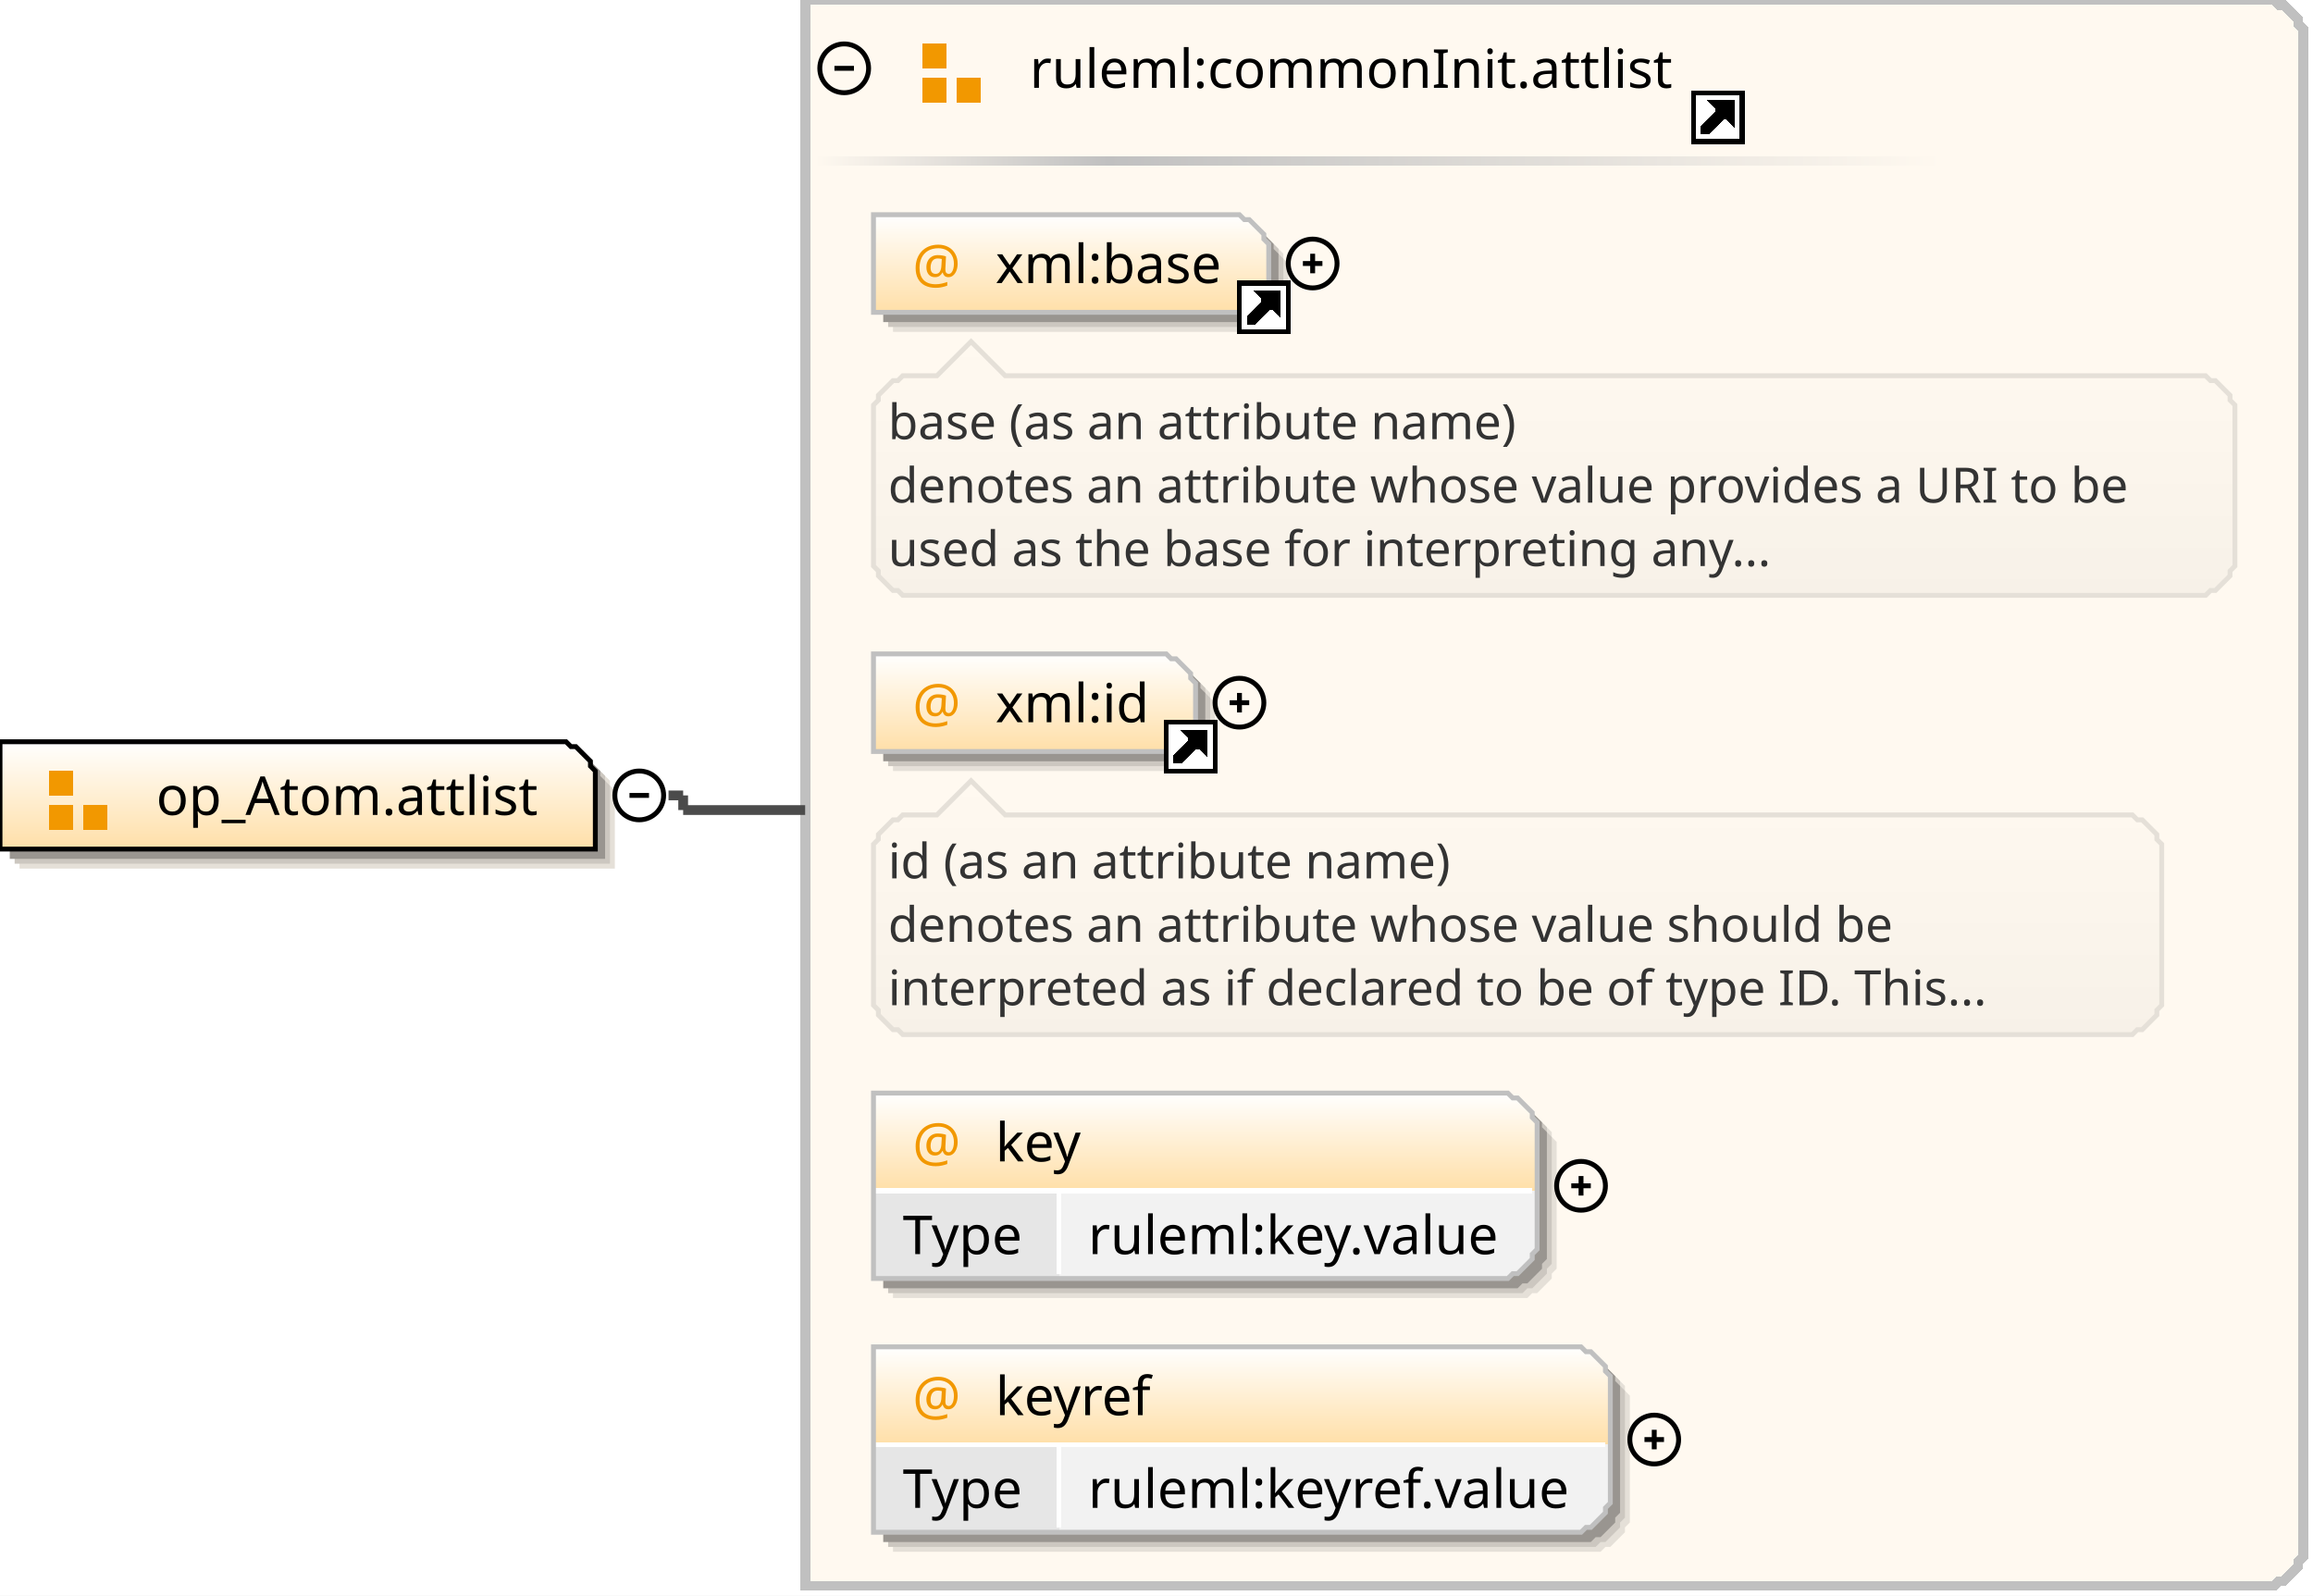
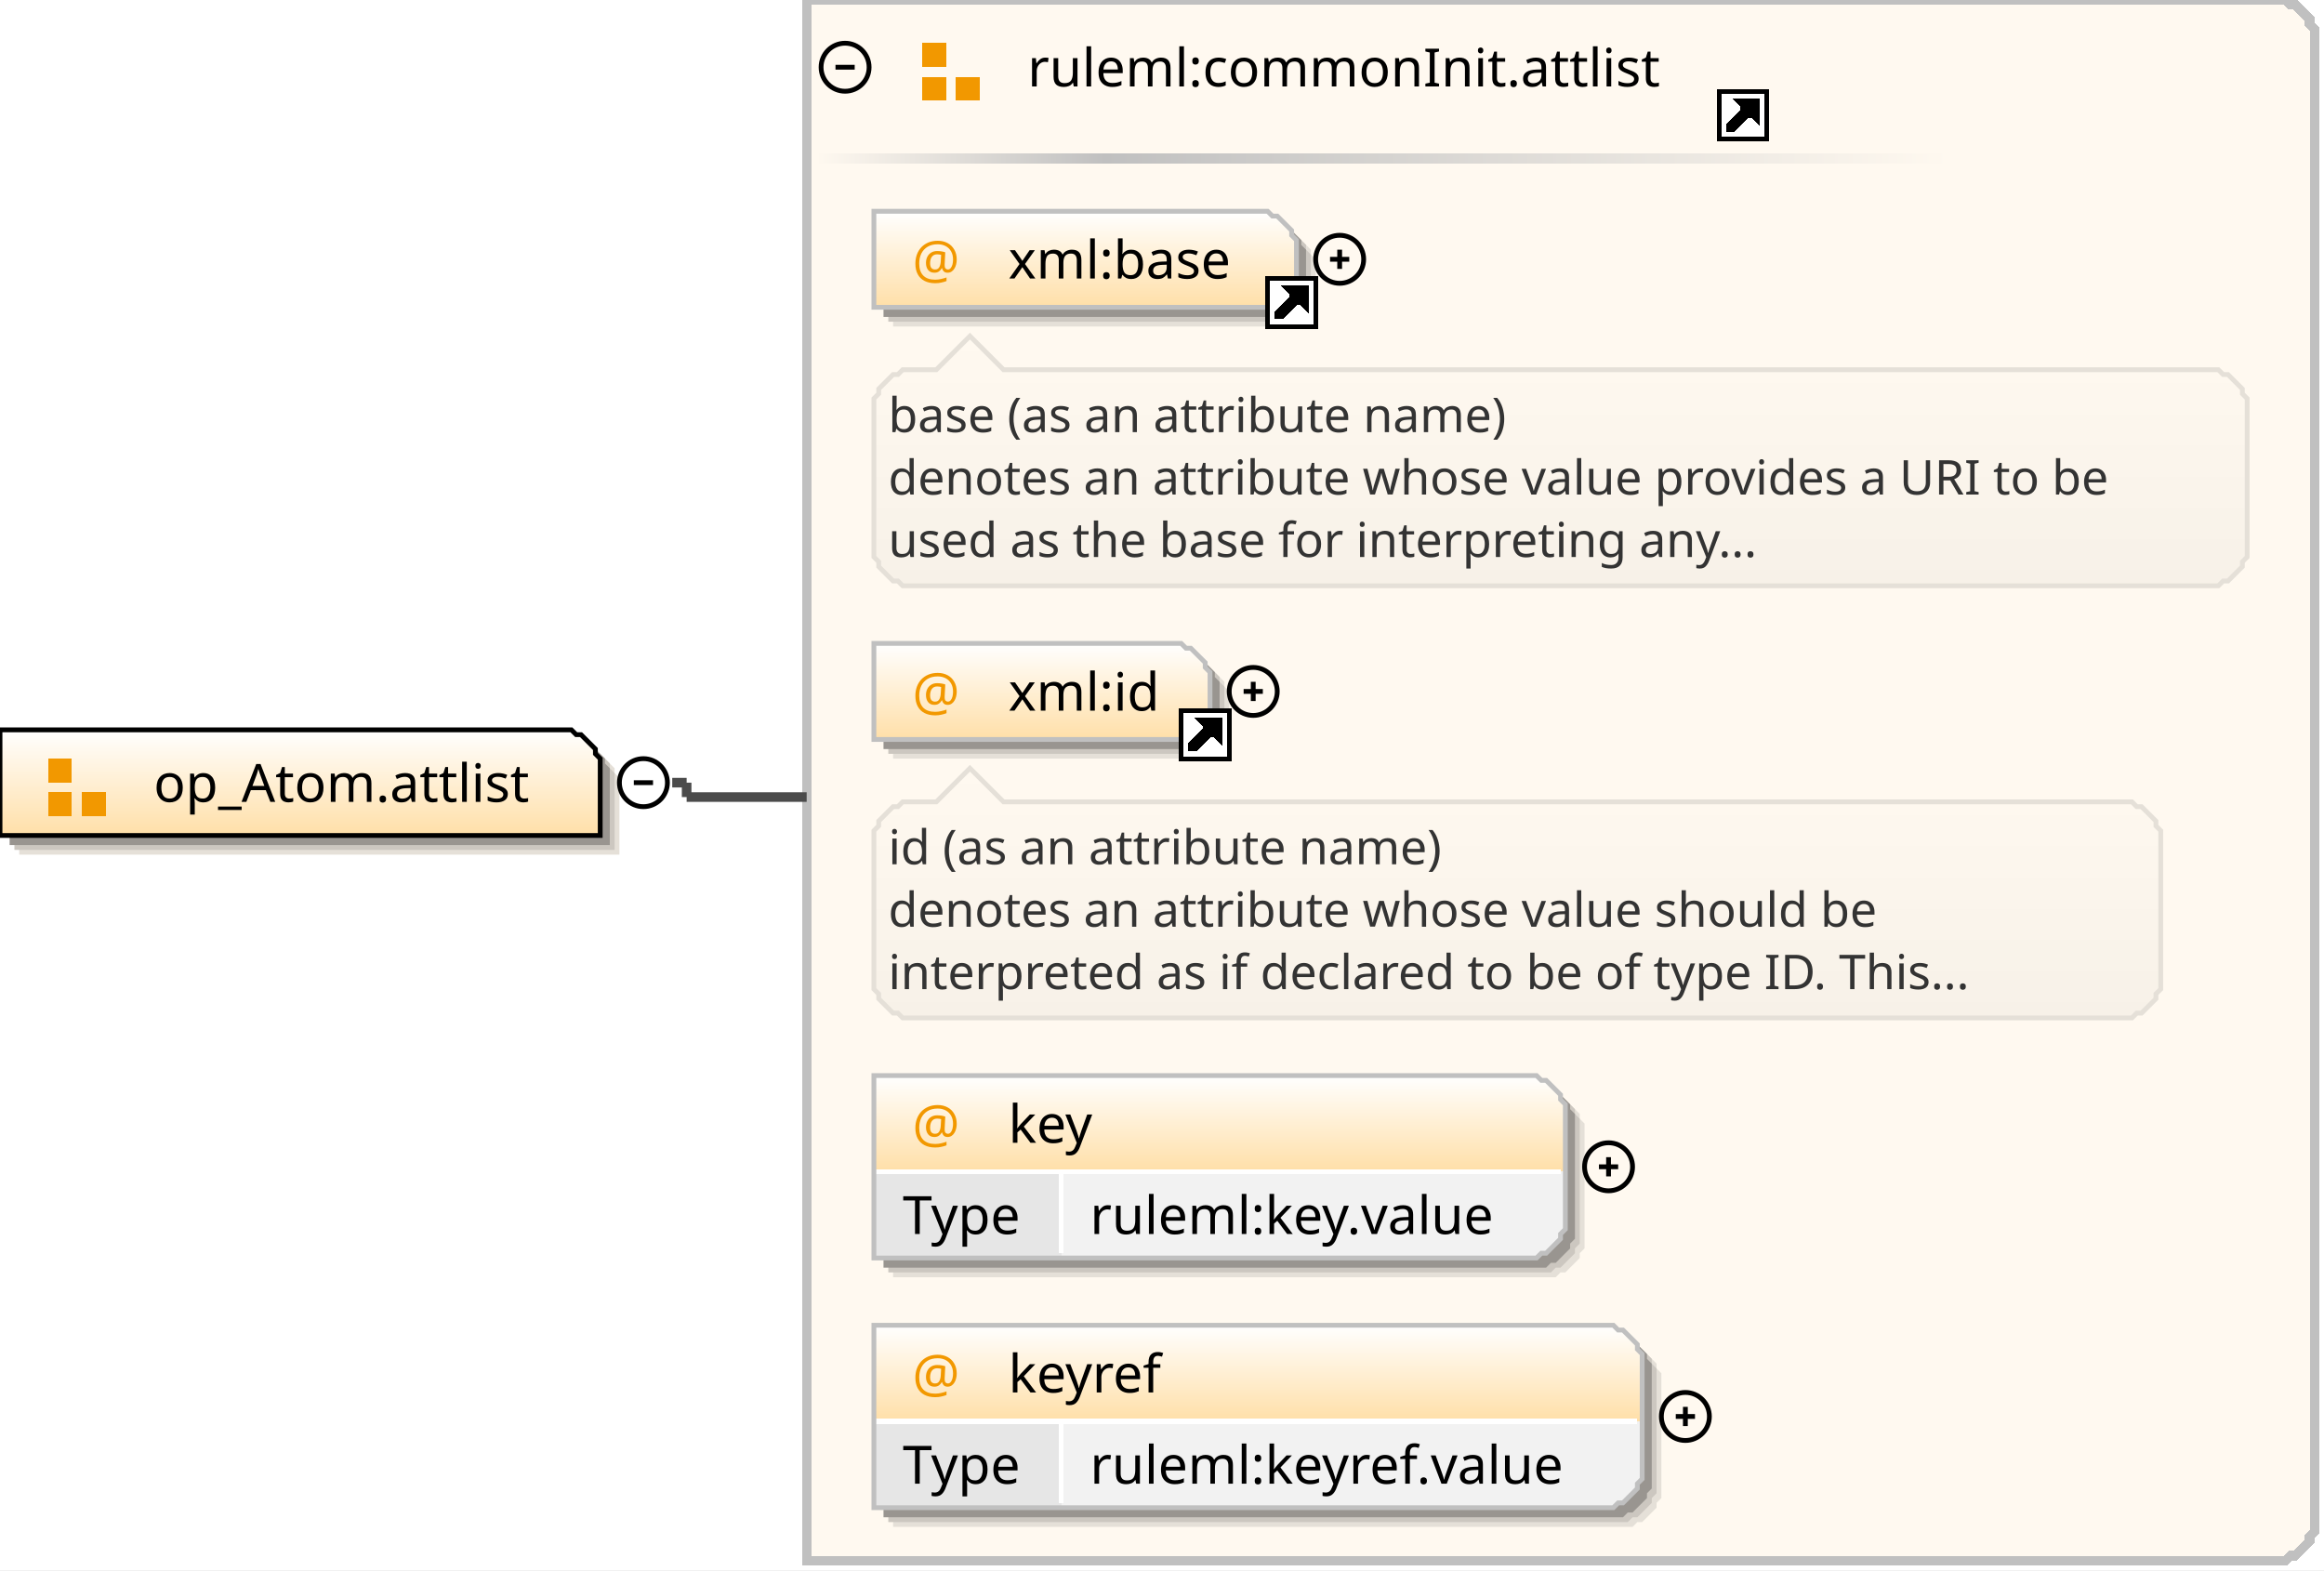
- <svg xmlns="http://www.w3.org/2000/svg" color-interpolation="auto" color-rendering="auto" fill="black" fill-opacity="1" font-family="'Dialog'" font-size="12" font-style="normal" font-weight="normal" height="327" image-rendering="auto" shape-rendering="auto" stroke="black" stroke-dasharray="none" stroke-dashoffset="0" stroke-linecap="square" stroke-linejoin="miter" stroke-miterlimit="10" stroke-opacity="1" stroke-width="1" text-rendering="auto" width="474">
+ <svg xmlns="http://www.w3.org/2000/svg" color-interpolation="auto" color-rendering="auto" fill="black" fill-opacity="1" font-family="'Dialog'" font-size="12" font-style="normal" font-weight="normal" height="327" image-rendering="auto" shape-rendering="auto" stroke="black" stroke-dasharray="none" stroke-dashoffset="0" stroke-linecap="square" stroke-linejoin="miter" stroke-miterlimit="10" stroke-opacity="1" stroke-width="1" text-rendering="auto" width="484">
  <defs id="genericDefs" />
  <g>
    <defs id="defs1">
      <linearGradient gradientUnits="userSpaceOnUse" id="linearGradient1" spreadMethod="pad" x1="0" x2="0" y1="152" y2="174">
        <stop offset="0%" stop-color="white" stop-opacity="1" />
        <stop offset="100%" stop-color="rgb(255,223,168)" stop-opacity="1" />
      </linearGradient>
-       <linearGradient gradientUnits="userSpaceOnUse" id="linearGradient2" spreadMethod="pad" x1="227" x2="398" y1="32" y2="32">
+       <linearGradient gradientUnits="userSpaceOnUse" id="linearGradient2" spreadMethod="pad" x1="230" x2="406" y1="32" y2="32">
        <stop offset="0%" stop-color="silver" stop-opacity="1" />
        <stop offset="100%" stop-color="rgb(255,249,240)" stop-opacity="1" />
      </linearGradient>
-       <linearGradient gradientUnits="userSpaceOnUse" id="linearGradient3" spreadMethod="pad" x1="167" x2="227" y1="32" y2="32">
+       <linearGradient gradientUnits="userSpaceOnUse" id="linearGradient3" spreadMethod="pad" x1="170" x2="230" y1="32" y2="32">
        <stop offset="0%" stop-color="rgb(255,249,240)" stop-opacity="1" />
        <stop offset="100%" stop-color="silver" stop-opacity="1" />
      </linearGradient>
-       <linearGradient gradientUnits="userSpaceOnUse" id="linearGradient4" spreadMethod="pad" x1="179" x2="179" y1="44" y2="64">
-         <stop offset="0%" stop-color="white" stop-opacity="1" />
-         <stop offset="100%" stop-color="rgb(255,223,168)" stop-opacity="1" />
-       </linearGradient>
-       <linearGradient gradientUnits="userSpaceOnUse" id="linearGradient5" spreadMethod="pad" x1="179" x2="179" y1="70" y2="122">
+       <linearGradient gradientUnits="userSpaceOnUse" id="linearGradient4" spreadMethod="pad" x1="182" x2="182" y1="44" y2="64">
+         <stop offset="0%" stop-color="white" stop-opacity="1" />
+         <stop offset="100%" stop-color="rgb(255,223,168)" stop-opacity="1" />
+       </linearGradient>
+       <linearGradient gradientUnits="userSpaceOnUse" id="linearGradient5" spreadMethod="pad" x1="182" x2="182" y1="70" y2="122">
        <stop offset="0%" stop-color="rgb(255,249,240)" stop-opacity="1" />
        <stop offset="100%" stop-color="rgb(247,241,232)" stop-opacity="1" />
      </linearGradient>
-       <linearGradient gradientUnits="userSpaceOnUse" id="linearGradient6" spreadMethod="pad" x1="179" x2="179" y1="134" y2="154">
-         <stop offset="0%" stop-color="white" stop-opacity="1" />
-         <stop offset="100%" stop-color="rgb(255,223,168)" stop-opacity="1" />
-       </linearGradient>
-       <linearGradient gradientUnits="userSpaceOnUse" id="linearGradient7" spreadMethod="pad" x1="179" x2="179" y1="160" y2="212">
+       <linearGradient gradientUnits="userSpaceOnUse" id="linearGradient6" spreadMethod="pad" x1="182" x2="182" y1="134" y2="154">
+         <stop offset="0%" stop-color="white" stop-opacity="1" />
+         <stop offset="100%" stop-color="rgb(255,223,168)" stop-opacity="1" />
+       </linearGradient>
+       <linearGradient gradientUnits="userSpaceOnUse" id="linearGradient7" spreadMethod="pad" x1="182" x2="182" y1="160" y2="212">
        <stop offset="0%" stop-color="rgb(255,249,240)" stop-opacity="1" />
        <stop offset="100%" stop-color="rgb(247,241,232)" stop-opacity="1" />
      </linearGradient>
-       <linearGradient gradientUnits="userSpaceOnUse" id="linearGradient8" spreadMethod="pad" x1="179" x2="179" y1="224" y2="244">
-         <stop offset="0%" stop-color="white" stop-opacity="1" />
-         <stop offset="100%" stop-color="rgb(255,223,168)" stop-opacity="1" />
-       </linearGradient>
-       <linearGradient gradientUnits="userSpaceOnUse" id="linearGradient9" spreadMethod="pad" x1="179" x2="179" y1="276" y2="296">
+       <linearGradient gradientUnits="userSpaceOnUse" id="linearGradient8" spreadMethod="pad" x1="182" x2="182" y1="224" y2="244">
+         <stop offset="0%" stop-color="white" stop-opacity="1" />
+         <stop offset="100%" stop-color="rgb(255,223,168)" stop-opacity="1" />
+       </linearGradient>
+       <linearGradient gradientUnits="userSpaceOnUse" id="linearGradient9" spreadMethod="pad" x1="182" x2="182" y1="276" y2="296">
        <stop offset="0%" stop-color="white" stop-opacity="1" />
        <stop offset="100%" stop-color="rgb(255,223,168)" stop-opacity="1" />
      </linearGradient>
      <clipPath clipPathUnits="userSpaceOnUse" id="clipPath1">
-         <path d="M0 0 L474 0 L474 327 L0 327 L0 0 Z" />
+         <path d="M0 0 L484 0 L484 327 L0 327 L0 0 Z" />
      </clipPath>
    </defs>
-     <g fill="white" stroke="white" text-rendering="geometricPrecision">
-       <rect clip-path="url(#clipPath1)" height="327" stroke="none" width="474" x="0" y="0" />
-     </g>
-     <g fill="rgb(229,224,216)" font-family="sans-serif" font-size="11" stroke="rgb(229,224,216)" text-rendering="geometricPrecision">
-       <polygon clip-path="url(#clipPath1)" points=" 4 156 120 156 121 157 122 157 123 158 124 159 125 160 125 161 126 162 126 178 4 178" stroke="none" />
-       <polygon clip-path="url(#clipPath1)" fill="rgb(204,199,192)" points=" 3 155 119 155 120 156 121 156 122 157 123 158 124 159 124 160 125 161 125 177 3 177" stroke="none" />
-       <polygon clip-path="url(#clipPath1)" fill="rgb(153,149,144)" points=" 2 154 118 154 119 155 120 155 121 156 122 157 123 158 123 159 124 160 124 176 2 176" stroke="none" />
-       <polygon clip-path="url(#clipPath1)" fill="url(#linearGradient1)" points=" 0 152 116 152 117 153 118 153 119 154 120 155 121 156 121 157 122 158 122 174 0 174" shape-rendering="crispEdges" stroke="none" />
-       <polygon clip-path="url(#clipPath1)" fill="none" points=" 0 152 116 152 117 153 118 153 119 154 120 155 121 156 121 157 122 158 122 174 0 174" stroke="black" stroke-linecap="butt" />
+     <g fill="white" stroke="white">
+       <rect clip-path="url(#clipPath1)" height="327" stroke="none" width="484" x="0" y="0" />
+     </g>
+     <g fill="rgb(229,224,216)" font-family="sans-serif" font-size="11" stroke="rgb(229,224,216)" text-rendering="optimizeLegibility">
+       <polygon clip-path="url(#clipPath1)" points=" 4 156 123 156 124 157 125 157 126 158 127 159 128 160 128 161 129 162 129 178 4 178" stroke="none" />
+       <polygon clip-path="url(#clipPath1)" fill="rgb(204,199,192)" points=" 3 155 122 155 123 156 124 156 125 157 126 158 127 159 127 160 128 161 128 177 3 177" stroke="none" />
+       <polygon clip-path="url(#clipPath1)" fill="rgb(153,149,144)" points=" 2 154 121 154 122 155 123 155 124 156 125 157 126 158 126 159 127 160 127 176 2 176" stroke="none" />
+     </g>
+     <g fill="url(#linearGradient1)" font-family="sans-serif" font-size="11" shape-rendering="crispEdges" stroke="url(#linearGradient1)" text-rendering="geometricPrecision">
+       <polygon clip-path="url(#clipPath1)" points=" 0 152 119 152 120 153 121 153 122 154 123 155 124 156 124 157 125 158 125 174 0 174" stroke="none" />
+     </g>
+     <g font-family="sans-serif" font-size="11" stroke-linecap="butt" text-rendering="optimizeLegibility">
+       <polygon clip-path="url(#clipPath1)" fill="none" points=" 0 152 119 152 120 153 121 153 122 154 123 155 124 156 124 157 125 158 125 174 0 174" />
    </g>
    <g fill="rgb(242,152,0)" font-family="sans-serif" font-size="11" shape-rendering="crispEdges" stroke="rgb(242,152,0)" stroke-linecap="butt" text-rendering="geometricPrecision">
      <rect clip-path="url(#clipPath1)" height="5" stroke="none" width="5" x="10" y="158" />
      <rect clip-path="url(#clipPath1)" height="5" stroke="none" width="5" x="10" y="165" />
      <rect clip-path="url(#clipPath1)" height="5" stroke="none" width="5" x="17" y="165" />
      <text clip-path="url(#clipPath1)" fill="black" stroke="none" x="32" xml:space="preserve" y="167">op_Atom.attlist</text>
-       <circle clip-path="url(#clipPath1)" cx="131" cy="163" fill="none" r="5" shape-rendering="auto" stroke="black" />
-       <line clip-path="url(#clipPath1)" fill="none" shape-rendering="auto" stroke="black" x1="129" x2="133" y1="163" y2="163" />
-       <polygon clip-path="url(#clipPath1)" fill="rgb(255,249,240)" points=" 165 0 466 0 467 1 468 1 469 2 470 3 471 4 471 5 472 6 472 319 471 320 471 321 470 322 469 323 468 324 467 324 466 325 165 325" stroke="none" stroke-width="2" />
-       <polygon clip-path="url(#clipPath1)" fill="none" points=" 165 0 466 0 467 1 468 1 469 2 470 3 471 4 471 5 472 6 472 319 471 320 471 321 470 322 469 323 468 324 467 324 466 325 165 325" stroke="silver" stroke-width="2" />
-       <rect clip-path="url(#clipPath1)" fill="url(#linearGradient2)" height="2" stroke="none" stroke-width="2" width="171" x="227" y="32" />
-       <rect clip-path="url(#clipPath1)" fill="url(#linearGradient3)" height="2" stroke="none" stroke-width="2" width="60" x="167" y="32" />
-       <rect clip-path="url(#clipPath1)" height="5" stroke="none" width="5" x="189" y="9" />
-       <rect clip-path="url(#clipPath1)" height="5" stroke="none" width="5" x="189" y="16" />
-       <rect clip-path="url(#clipPath1)" height="5" stroke="none" width="5" x="196" y="16" />
-       <text clip-path="url(#clipPath1)" fill="black" stroke="none" x="211" xml:space="preserve" y="18">ruleml:commonInit.attlist</text>
-       <rect clip-path="url(#clipPath1)" fill="white" height="10" stroke="none" width="10" x="347" y="19" />
-       <polygon clip-path="url(#clipPath1)" fill="none" points=" 349 27 349 26 352 23 352 22 351 21 355 21 355 25 354 24 353 24 350 27" stroke="black" />
-       <polygon clip-path="url(#clipPath1)" fill="black" points=" 349 27 349 26 352 23 352 22 351 21 355 21 355 25 354 24 353 24 350 27" stroke="none" />
-       <rect clip-path="url(#clipPath1)" fill="none" height="10" stroke="black" width="10" x="347" y="19" />
-       <circle clip-path="url(#clipPath1)" cx="173" cy="14" fill="none" r="5" shape-rendering="auto" stroke="black" />
-       <line clip-path="url(#clipPath1)" fill="none" shape-rendering="auto" stroke="black" x1="171" x2="175" y1="14" y2="14" />
-       <polygon clip-path="url(#clipPath1)" fill="rgb(229,224,216)" points=" 183 48 258 48 259 49 260 49 261 50 262 51 263 52 263 53 264 54 264 62 263 63 263 64 262 65 261 66 260 67 259 67 258 68 183 68" shape-rendering="auto" stroke="none" />
-       <polygon clip-path="url(#clipPath1)" fill="rgb(204,199,192)" points=" 182 47 257 47 258 48 259 48 260 49 261 50 262 51 262 52 263 53 263 61 262 62 262 63 261 64 260 65 259 66 258 66 257 67 182 67" shape-rendering="auto" stroke="none" />
-       <polygon clip-path="url(#clipPath1)" fill="rgb(153,149,144)" points=" 181 46 256 46 257 47 258 47 259 48 260 49 261 50 261 51 262 52 262 60 261 61 261 62 260 63 259 64 258 65 257 65 256 66 181 66" shape-rendering="auto" stroke="none" />
-       <polygon clip-path="url(#clipPath1)" fill="url(#linearGradient4)" points=" 179 44 254 44 255 45 256 45 257 46 258 47 259 48 259 49 260 50 260 58 259 59 259 60 258 61 257 62 256 63 255 63 254 64 179 64" stroke="none" />
-       <polygon clip-path="url(#clipPath1)" fill="none" points=" 179 44 254 44 255 45 256 45 257 46 258 47 259 48 259 49 260 50 260 58 259 59 259 60 258 61 257 62 256 63 255 63 254 64 179 64" shape-rendering="auto" stroke="silver" />
-       <text clip-path="url(#clipPath1)" stroke="none" x="187" xml:space="preserve" y="58">@</text>
-       <text clip-path="url(#clipPath1)" fill="black" stroke="none" x="204" xml:space="preserve" y="58">xml:base</text>
-       <rect clip-path="url(#clipPath1)" fill="white" height="10" stroke="none" width="10" x="254" y="58" />
-       <polygon clip-path="url(#clipPath1)" fill="none" points=" 256 66 256 65 259 62 259 61 258 60 262 60 262 64 261 63 260 63 257 66" stroke="black" />
-       <polygon clip-path="url(#clipPath1)" fill="black" points=" 256 66 256 65 259 62 259 61 258 60 262 60 262 64 261 63 260 63 257 66" stroke="none" />
-       <rect clip-path="url(#clipPath1)" fill="none" height="10" stroke="black" width="10" x="254" y="58" />
-       <circle clip-path="url(#clipPath1)" cx="269" cy="54" fill="none" r="5" shape-rendering="auto" stroke="black" />
-       <line clip-path="url(#clipPath1)" fill="none" shape-rendering="auto" stroke="black" x1="267" x2="271" y1="54" y2="54" />
-       <line clip-path="url(#clipPath1)" fill="none" shape-rendering="auto" stroke="black" x1="269" x2="269" y1="52" y2="56" />
-       <polygon clip-path="url(#clipPath1)" fill="url(#linearGradient5)" points=" 179 83 180 82 180 81 181 80 182 79 183 78 184 78 185 77 192 77 199 70 206 77 452 77 453 78 454 78 455 79 456 80 457 81 457 82 458 83 458 116 457 117 457 118 456 119 455 120 454 121 453 121 452 122 185 122 184 121 183 121 182 120 181 119 180 118 180 117 179 116" stroke="none" />
-       <polygon clip-path="url(#clipPath1)" fill="none" points=" 179 83 180 82 180 81 181 80 182 79 183 78 184 78 185 77 192 77 199 70 206 77 452 77 453 78 454 78 455 79 456 80 457 81 457 82 458 83 458 116 457 117 457 118 456 119 455 120 454 121 453 121 452 122 185 122 184 121 183 121 182 120 181 119 180 118 180 117 179 116" shape-rendering="auto" stroke="rgb(229,224,216)" />
-       <text clip-path="url(#clipPath1)" fill="rgb(51,51,51)" font-size="10" stroke="none" x="182" xml:space="preserve" y="90">base (as an attribute name)</text>
-       <text clip-path="url(#clipPath1)" fill="rgb(51,51,51)" font-size="10" stroke="none" x="182" xml:space="preserve" y="103">denotes an attribute whose value provides a URI to be </text>
-       <text clip-path="url(#clipPath1)" fill="rgb(51,51,51)" font-size="10" stroke="none" x="182" xml:space="preserve" y="116">used as the base for interpreting any...</text>
-       <polygon clip-path="url(#clipPath1)" fill="rgb(229,224,216)" points=" 183 138 243 138 244 139 245 139 246 140 247 141 248 142 248 143 249 144 249 152 248 153 248 154 247 155 246 156 245 157 244 157 243 158 183 158" shape-rendering="auto" stroke="none" />
-       <polygon clip-path="url(#clipPath1)" fill="rgb(204,199,192)" points=" 182 137 242 137 243 138 244 138 245 139 246 140 247 141 247 142 248 143 248 151 247 152 247 153 246 154 245 155 244 156 243 156 242 157 182 157" shape-rendering="auto" stroke="none" />
-       <polygon clip-path="url(#clipPath1)" fill="rgb(153,149,144)" points=" 181 136 241 136 242 137 243 137 244 138 245 139 246 140 246 141 247 142 247 150 246 151 246 152 245 153 244 154 243 155 242 155 241 156 181 156" shape-rendering="auto" stroke="none" />
-       <polygon clip-path="url(#clipPath1)" fill="url(#linearGradient6)" points=" 179 134 239 134 240 135 241 135 242 136 243 137 244 138 244 139 245 140 245 148 244 149 244 150 243 151 242 152 241 153 240 153 239 154 179 154" stroke="none" />
-       <polygon clip-path="url(#clipPath1)" fill="none" points=" 179 134 239 134 240 135 241 135 242 136 243 137 244 138 244 139 245 140 245 148 244 149 244 150 243 151 242 152 241 153 240 153 239 154 179 154" shape-rendering="auto" stroke="silver" />
-       <text clip-path="url(#clipPath1)" stroke="none" x="187" xml:space="preserve" y="148">@</text>
-       <text clip-path="url(#clipPath1)" fill="black" stroke="none" x="204" xml:space="preserve" y="148">xml:id</text>
-       <rect clip-path="url(#clipPath1)" fill="white" height="10" stroke="none" width="10" x="239" y="148" />
-       <polygon clip-path="url(#clipPath1)" fill="none" points=" 241 156 241 155 244 152 244 151 243 150 247 150 247 154 246 153 245 153 242 156" stroke="black" />
-       <polygon clip-path="url(#clipPath1)" fill="black" points=" 241 156 241 155 244 152 244 151 243 150 247 150 247 154 246 153 245 153 242 156" stroke="none" />
-       <rect clip-path="url(#clipPath1)" fill="none" height="10" stroke="black" width="10" x="239" y="148" />
-       <circle clip-path="url(#clipPath1)" cx="254" cy="144" fill="none" r="5" shape-rendering="auto" stroke="black" />
-       <line clip-path="url(#clipPath1)" fill="none" shape-rendering="auto" stroke="black" x1="252" x2="256" y1="144" y2="144" />
-       <line clip-path="url(#clipPath1)" fill="none" shape-rendering="auto" stroke="black" x1="254" x2="254" y1="142" y2="146" />
-       <polygon clip-path="url(#clipPath1)" fill="url(#linearGradient7)" points=" 179 173 180 172 180 171 181 170 182 169 183 168 184 168 185 167 192 167 199 160 206 167 437 167 438 168 439 168 440 169 441 170 442 171 442 172 443 173 443 206 442 207 442 208 441 209 440 210 439 211 438 211 437 212 185 212 184 211 183 211 182 210 181 209 180 208 180 207 179 206" stroke="none" />
-       <polygon clip-path="url(#clipPath1)" fill="none" points=" 179 173 180 172 180 171 181 170 182 169 183 168 184 168 185 167 192 167 199 160 206 167 437 167 438 168 439 168 440 169 441 170 442 171 442 172 443 173 443 206 442 207 442 208 441 209 440 210 439 211 438 211 437 212 185 212 184 211 183 211 182 210 181 209 180 208 180 207 179 206" shape-rendering="auto" stroke="rgb(229,224,216)" />
-       <text clip-path="url(#clipPath1)" fill="rgb(51,51,51)" font-size="10" stroke="none" x="182" xml:space="preserve" y="180">id (as an attribute name)</text>
-       <text clip-path="url(#clipPath1)" fill="rgb(51,51,51)" font-size="10" stroke="none" x="182" xml:space="preserve" y="193">denotes an attribute whose value should be </text>
-       <text clip-path="url(#clipPath1)" fill="rgb(51,51,51)" font-size="10" stroke="none" x="182" xml:space="preserve" y="206">interpreted as if declared to be of type ID. This...</text>
-       <polygon clip-path="url(#clipPath1)" fill="rgb(229,224,216)" points=" 183 228 313 228 314 229 315 229 316 230 317 231 318 232 318 233 319 234 319 260 318 261 318 262 317 263 316 264 315 265 314 265 313 266 183 266" shape-rendering="auto" stroke="none" />
-       <polygon clip-path="url(#clipPath1)" fill="rgb(204,199,192)" points=" 182 227 312 227 313 228 314 228 315 229 316 230 317 231 317 232 318 233 318 259 317 260 317 261 316 262 315 263 314 264 313 264 312 265 182 265" shape-rendering="auto" stroke="none" />
-       <polygon clip-path="url(#clipPath1)" fill="rgb(153,149,144)" points=" 181 226 311 226 312 227 313 227 314 228 315 229 316 230 316 231 317 232 317 258 316 259 316 260 315 261 314 262 313 263 312 263 311 264 181 264" shape-rendering="auto" stroke="none" />
-       <polygon clip-path="url(#clipPath1)" fill="url(#linearGradient8)" points=" 179 224 309 224 310 225 311 225 312 226 313 227 314 228 314 229 315 230 315 244 314 244 314 244 313 244 312 244 311 244 310 244 309 244 179 244" stroke="none" />
-       <polygon clip-path="url(#clipPath1)" fill="rgb(230,230,230)" points=" 179 244 217 244 217 244 217 244 217 244 217 244 217 244 217 244 217 244 217 256 217 257 217 258 217 259 217 260 217 261 217 261 217 262 179 262" stroke="none" />
-       <polygon clip-path="url(#clipPath1)" fill="rgb(242,242,242)" points=" 217 244 309 244 310 244 311 244 312 244 313 244 314 244 314 244 315 244 315 256 314 257 314 258 313 259 312 260 311 261 310 261 309 262 217 262" stroke="none" />
-       <line clip-path="url(#clipPath1)" fill="none" stroke="white" x1="179" x2="314" y1="244" y2="244" />
-       <text clip-path="url(#clipPath1)" fill="black" stroke="none" x="185" xml:space="preserve" y="257">Type</text>
-       <text clip-path="url(#clipPath1)" fill="black" stroke="none" x="223" xml:space="preserve" y="257">ruleml:key.value</text>
-       <line clip-path="url(#clipPath1)" fill="none" stroke="white" x1="217" x2="217" y1="244" y2="261" />
-       <polygon clip-path="url(#clipPath1)" fill="none" points=" 179 224 309 224 310 225 311 225 312 226 313 227 314 228 314 229 315 230 315 256 314 257 314 258 313 259 312 260 311 261 310 261 309 262 179 262" shape-rendering="auto" stroke="silver" />
-       <text clip-path="url(#clipPath1)" stroke="none" x="187" xml:space="preserve" y="238">@</text>
-       <text clip-path="url(#clipPath1)" fill="black" stroke="none" x="204" xml:space="preserve" y="238">key</text>
-       <circle clip-path="url(#clipPath1)" cx="324" cy="243" fill="none" r="5" shape-rendering="auto" stroke="black" />
-       <line clip-path="url(#clipPath1)" fill="none" shape-rendering="auto" stroke="black" x1="322" x2="326" y1="243" y2="243" />
-       <line clip-path="url(#clipPath1)" fill="none" shape-rendering="auto" stroke="black" x1="324" x2="324" y1="241" y2="245" />
-       <polygon clip-path="url(#clipPath1)" fill="rgb(229,224,216)" points=" 183 280 328 280 329 281 330 281 331 282 332 283 333 284 333 285 334 286 334 312 333 313 333 314 332 315 331 316 330 317 329 317 328 318 183 318" shape-rendering="auto" stroke="none" />
-       <polygon clip-path="url(#clipPath1)" fill="rgb(204,199,192)" points=" 182 279 327 279 328 280 329 280 330 281 331 282 332 283 332 284 333 285 333 311 332 312 332 313 331 314 330 315 329 316 328 316 327 317 182 317" shape-rendering="auto" stroke="none" />
-       <polygon clip-path="url(#clipPath1)" fill="rgb(153,149,144)" points=" 181 278 326 278 327 279 328 279 329 280 330 281 331 282 331 283 332 284 332 310 331 311 331 312 330 313 329 314 328 315 327 315 326 316 181 316" shape-rendering="auto" stroke="none" />
-       <polygon clip-path="url(#clipPath1)" fill="url(#linearGradient9)" points=" 179 276 324 276 325 277 326 277 327 278 328 279 329 280 329 281 330 282 330 296 329 296 329 296 328 296 327 296 326 296 325 296 324 296 179 296" stroke="none" />
-       <polygon clip-path="url(#clipPath1)" fill="rgb(230,230,230)" points=" 179 296 217 296 217 296 217 296 217 296 217 296 217 296 217 296 217 296 217 308 217 309 217 310 217 311 217 312 217 313 217 313 217 314 179 314" stroke="none" />
-       <polygon clip-path="url(#clipPath1)" fill="rgb(242,242,242)" points=" 217 296 324 296 325 296 326 296 327 296 328 296 329 296 329 296 330 296 330 308 329 309 329 310 328 311 327 312 326 313 325 313 324 314 217 314" stroke="none" />
-       <line clip-path="url(#clipPath1)" fill="none" stroke="white" x1="179" x2="329" y1="296" y2="296" />
-       <text clip-path="url(#clipPath1)" fill="black" stroke="none" x="185" xml:space="preserve" y="309">Type</text>
-       <text clip-path="url(#clipPath1)" fill="black" stroke="none" x="223" xml:space="preserve" y="309">ruleml:keyref.value</text>
-       <line clip-path="url(#clipPath1)" fill="none" stroke="white" x1="217" x2="217" y1="296" y2="313" />
-       <polygon clip-path="url(#clipPath1)" fill="none" points=" 179 276 324 276 325 277 326 277 327 278 328 279 329 280 329 281 330 282 330 308 329 309 329 310 328 311 327 312 326 313 325 313 324 314 179 314" shape-rendering="auto" stroke="silver" />
-       <text clip-path="url(#clipPath1)" stroke="none" x="187" xml:space="preserve" y="290">@</text>
-       <text clip-path="url(#clipPath1)" fill="black" stroke="none" x="204" xml:space="preserve" y="290">keyref</text>
-       <circle clip-path="url(#clipPath1)" cx="339" cy="295" fill="none" r="5" shape-rendering="auto" stroke="black" />
-       <line clip-path="url(#clipPath1)" fill="none" shape-rendering="auto" stroke="black" x1="337" x2="341" y1="295" y2="295" />
-       <line clip-path="url(#clipPath1)" fill="none" shape-rendering="auto" stroke="black" x1="339" x2="339" y1="293" y2="297" />
-     </g>
-     <g fill="rgb(75,75,75)" font-family="sans-serif" font-size="11" stroke="rgb(75,75,75)" stroke-linecap="butt" stroke-width="2" text-rendering="geometricPrecision">
-       <line clip-path="url(#clipPath1)" fill="none" x1="137" x2="140" y1="163" y2="163" />
-       <line clip-path="url(#clipPath1)" fill="none" x1="140" x2="140" y1="163" y2="166" />
-       <line clip-path="url(#clipPath1)" fill="none" x1="140" x2="165" y1="166" y2="166" />
+     </g>
+     <g font-family="sans-serif" font-size="11" stroke-linecap="butt" text-rendering="optimizeLegibility">
+       <circle clip-path="url(#clipPath1)" cx="134" cy="163" fill="none" r="5" />
+       <line clip-path="url(#clipPath1)" fill="none" x1="132" x2="136" y1="163" y2="163" />
+     </g>
+     <g fill="rgb(255,249,240)" font-family="sans-serif" font-size="11" shape-rendering="crispEdges" stroke="rgb(255,249,240)" stroke-linecap="butt" stroke-width="2" text-rendering="geometricPrecision">
+       <polygon clip-path="url(#clipPath1)" points=" 168 0 476 0 477 1 478 1 479 2 480 3 481 4 481 5 482 6 482 319 481 320 481 321 480 322 479 323 478 324 477 324 476 325 168 325" stroke="none" />
+       <polygon clip-path="url(#clipPath1)" fill="none" points=" 168 0 476 0 477 1 478 1 479 2 480 3 481 4 481 5 482 6 482 319 481 320 481 321 480 322 479 323 478 324 477 324 476 325 168 325" stroke="silver" />
+       <rect clip-path="url(#clipPath1)" fill="url(#linearGradient2)" height="2" stroke="none" width="176" x="230" y="32" />
+       <rect clip-path="url(#clipPath1)" fill="url(#linearGradient3)" height="2" stroke="none" width="60" x="170" y="32" />
+       <rect clip-path="url(#clipPath1)" fill="rgb(242,152,0)" height="5" stroke="none" stroke-width="1" width="5" x="192" y="9" />
+       <rect clip-path="url(#clipPath1)" fill="rgb(242,152,0)" height="5" stroke="none" stroke-width="1" width="5" x="192" y="16" />
+       <rect clip-path="url(#clipPath1)" fill="rgb(242,152,0)" height="5" stroke="none" stroke-width="1" width="5" x="199" y="16" />
+       <text clip-path="url(#clipPath1)" fill="black" stroke="none" stroke-width="1" x="214" xml:space="preserve" y="18">ruleml:commonInit.attlist</text>
+       <rect clip-path="url(#clipPath1)" fill="white" height="10" stroke="none" stroke-width="1" width="10" x="358" y="19" />
+       <polygon clip-path="url(#clipPath1)" fill="none" points=" 360 27 360 26 363 23 363 22 362 21 366 21 366 25 365 24 364 24 361 27" stroke="black" stroke-width="1" />
+       <polygon clip-path="url(#clipPath1)" fill="black" points=" 360 27 360 26 363 23 363 22 362 21 366 21 366 25 365 24 364 24 361 27" stroke="none" stroke-width="1" />
+       <rect clip-path="url(#clipPath1)" fill="none" height="10" stroke="black" stroke-width="1" width="10" x="358" y="19" />
+     </g>
+     <g font-family="sans-serif" font-size="11" stroke-linecap="butt" text-rendering="optimizeLegibility">
+       <circle clip-path="url(#clipPath1)" cx="176" cy="14" fill="none" r="5" />
+       <line clip-path="url(#clipPath1)" fill="none" x1="174" x2="178" y1="14" y2="14" />
+       <polygon clip-path="url(#clipPath1)" fill="rgb(229,224,216)" points=" 186 48 268 48 269 49 270 49 271 50 272 51 273 52 273 53 274 54 274 62 273 63 273 64 272 65 271 66 270 67 269 67 268 68 186 68" stroke="none" />
+       <polygon clip-path="url(#clipPath1)" fill="rgb(204,199,192)" points=" 185 47 267 47 268 48 269 48 270 49 271 50 272 51 272 52 273 53 273 61 272 62 272 63 271 64 270 65 269 66 268 66 267 67 185 67" stroke="none" />
+       <polygon clip-path="url(#clipPath1)" fill="rgb(153,149,144)" points=" 184 46 266 46 267 47 268 47 269 48 270 49 271 50 271 51 272 52 272 60 271 61 271 62 270 63 269 64 268 65 267 65 266 66 184 66" stroke="none" />
+     </g>
+     <g fill="url(#linearGradient4)" font-family="sans-serif" font-size="11" shape-rendering="crispEdges" stroke="url(#linearGradient4)" stroke-linecap="butt" text-rendering="geometricPrecision">
+       <polygon clip-path="url(#clipPath1)" points=" 182 44 264 44 265 45 266 45 267 46 268 47 269 48 269 49 270 50 270 58 269 59 269 60 268 61 267 62 266 63 265 63 264 64 182 64" stroke="none" />
+     </g>
+     <g fill="silver" font-family="sans-serif" font-size="11" stroke="silver" stroke-linecap="butt" text-rendering="optimizeLegibility">
+       <polygon clip-path="url(#clipPath1)" fill="none" points=" 182 44 264 44 265 45 266 45 267 46 268 47 269 48 269 49 270 50 270 58 269 59 269 60 268 61 267 62 266 63 265 63 264 64 182 64" />
+     </g>
+     <g fill="rgb(242,152,0)" font-family="sans-serif" font-size="11" shape-rendering="crispEdges" stroke="rgb(242,152,0)" stroke-linecap="butt" text-rendering="geometricPrecision">
+       <text clip-path="url(#clipPath1)" stroke="none" x="190" xml:space="preserve" y="58">@</text>
+       <text clip-path="url(#clipPath1)" fill="black" stroke="none" x="210" xml:space="preserve" y="58">xml:base</text>
+       <rect clip-path="url(#clipPath1)" fill="white" height="10" stroke="none" width="10" x="264" y="58" />
+       <polygon clip-path="url(#clipPath1)" fill="none" points=" 266 66 266 65 269 62 269 61 268 60 272 60 272 64 271 63 270 63 267 66" stroke="black" />
+       <polygon clip-path="url(#clipPath1)" fill="black" points=" 266 66 266 65 269 62 269 61 268 60 272 60 272 64 271 63 270 63 267 66" stroke="none" />
+       <rect clip-path="url(#clipPath1)" fill="none" height="10" stroke="black" width="10" x="264" y="58" />
+     </g>
+     <g font-family="sans-serif" font-size="11" stroke-linecap="butt" text-rendering="optimizeLegibility">
+       <circle clip-path="url(#clipPath1)" cx="279" cy="54" fill="none" r="5" />
+       <line clip-path="url(#clipPath1)" fill="none" x1="277" x2="281" y1="54" y2="54" />
+       <line clip-path="url(#clipPath1)" fill="none" x1="279" x2="279" y1="52" y2="56" />
+     </g>
+     <g fill="url(#linearGradient5)" font-family="sans-serif" font-size="11" shape-rendering="crispEdges" stroke="url(#linearGradient5)" stroke-linecap="butt" text-rendering="geometricPrecision">
+       <polygon clip-path="url(#clipPath1)" points=" 182 83 183 82 183 81 184 80 185 79 186 78 187 78 188 77 195 77 202 70 209 77 462 77 463 78 464 78 465 79 466 80 467 81 467 82 468 83 468 116 467 117 467 118 466 119 465 120 464 121 463 121 462 122 188 122 187 121 186 121 185 120 184 119 183 118 183 117 182 116" stroke="none" />
+     </g>
+     <g fill="rgb(229,224,216)" font-family="sans-serif" font-size="11" stroke="rgb(229,224,216)" stroke-linecap="butt" text-rendering="optimizeLegibility">
+       <polygon clip-path="url(#clipPath1)" fill="none" points=" 182 83 183 82 183 81 184 80 185 79 186 78 187 78 188 77 195 77 202 70 209 77 462 77 463 78 464 78 465 79 466 80 467 81 467 82 468 83 468 116 467 117 467 118 466 119 465 120 464 121 463 121 462 122 188 122 187 121 186 121 185 120 184 119 183 118 183 117 182 116" />
+     </g>
+     <g fill="rgb(51,51,51)" font-family="sans-serif" font-size="10" shape-rendering="crispEdges" stroke="rgb(51,51,51)" stroke-linecap="butt" text-rendering="geometricPrecision">
+       <text clip-path="url(#clipPath1)" stroke="none" x="185" xml:space="preserve" y="90">base (as an attribute name)</text>
+       <text clip-path="url(#clipPath1)" stroke="none" x="185" xml:space="preserve" y="103">denotes an attribute whose value provides a URI to be </text>
+       <text clip-path="url(#clipPath1)" stroke="none" x="185" xml:space="preserve" y="116">used as the base for interpreting any...</text>
+     </g>
+     <g fill="rgb(229,224,216)" font-family="sans-serif" font-size="11" stroke="rgb(229,224,216)" stroke-linecap="butt" text-rendering="optimizeLegibility">
+       <polygon clip-path="url(#clipPath1)" points=" 186 138 250 138 251 139 252 139 253 140 254 141 255 142 255 143 256 144 256 152 255 153 255 154 254 155 253 156 252 157 251 157 250 158 186 158" stroke="none" />
+       <polygon clip-path="url(#clipPath1)" fill="rgb(204,199,192)" points=" 185 137 249 137 250 138 251 138 252 139 253 140 254 141 254 142 255 143 255 151 254 152 254 153 253 154 252 155 251 156 250 156 249 157 185 157" stroke="none" />
+       <polygon clip-path="url(#clipPath1)" fill="rgb(153,149,144)" points=" 184 136 248 136 249 137 250 137 251 138 252 139 253 140 253 141 254 142 254 150 253 151 253 152 252 153 251 154 250 155 249 155 248 156 184 156" stroke="none" />
+     </g>
+     <g fill="url(#linearGradient6)" font-family="sans-serif" font-size="11" shape-rendering="crispEdges" stroke="url(#linearGradient6)" stroke-linecap="butt" text-rendering="geometricPrecision">
+       <polygon clip-path="url(#clipPath1)" points=" 182 134 246 134 247 135 248 135 249 136 250 137 251 138 251 139 252 140 252 148 251 149 251 150 250 151 249 152 248 153 247 153 246 154 182 154" stroke="none" />
+     </g>
+     <g fill="silver" font-family="sans-serif" font-size="11" stroke="silver" stroke-linecap="butt" text-rendering="optimizeLegibility">
+       <polygon clip-path="url(#clipPath1)" fill="none" points=" 182 134 246 134 247 135 248 135 249 136 250 137 251 138 251 139 252 140 252 148 251 149 251 150 250 151 249 152 248 153 247 153 246 154 182 154" />
+     </g>
+     <g fill="rgb(242,152,0)" font-family="sans-serif" font-size="11" shape-rendering="crispEdges" stroke="rgb(242,152,0)" stroke-linecap="butt" text-rendering="geometricPrecision">
+       <text clip-path="url(#clipPath1)" stroke="none" x="190" xml:space="preserve" y="148">@</text>
+       <text clip-path="url(#clipPath1)" fill="black" stroke="none" x="210" xml:space="preserve" y="148">xml:id</text>
+       <rect clip-path="url(#clipPath1)" fill="white" height="10" stroke="none" width="10" x="246" y="148" />
+       <polygon clip-path="url(#clipPath1)" fill="none" points=" 248 156 248 155 251 152 251 151 250 150 254 150 254 154 253 153 252 153 249 156" stroke="black" />
+       <polygon clip-path="url(#clipPath1)" fill="black" points=" 248 156 248 155 251 152 251 151 250 150 254 150 254 154 253 153 252 153 249 156" stroke="none" />
+       <rect clip-path="url(#clipPath1)" fill="none" height="10" stroke="black" width="10" x="246" y="148" />
+     </g>
+     <g font-family="sans-serif" font-size="11" stroke-linecap="butt" text-rendering="optimizeLegibility">
+       <circle clip-path="url(#clipPath1)" cx="261" cy="144" fill="none" r="5" />
+       <line clip-path="url(#clipPath1)" fill="none" x1="259" x2="263" y1="144" y2="144" />
+       <line clip-path="url(#clipPath1)" fill="none" x1="261" x2="261" y1="142" y2="146" />
+     </g>
+     <g fill="url(#linearGradient7)" font-family="sans-serif" font-size="11" shape-rendering="crispEdges" stroke="url(#linearGradient7)" stroke-linecap="butt" text-rendering="geometricPrecision">
+       <polygon clip-path="url(#clipPath1)" points=" 182 173 183 172 183 171 184 170 185 169 186 168 187 168 188 167 195 167 202 160 209 167 444 167 445 168 446 168 447 169 448 170 449 171 449 172 450 173 450 206 449 207 449 208 448 209 447 210 446 211 445 211 444 212 188 212 187 211 186 211 185 210 184 209 183 208 183 207 182 206" stroke="none" />
+     </g>
+     <g fill="rgb(229,224,216)" font-family="sans-serif" font-size="11" stroke="rgb(229,224,216)" stroke-linecap="butt" text-rendering="optimizeLegibility">
+       <polygon clip-path="url(#clipPath1)" fill="none" points=" 182 173 183 172 183 171 184 170 185 169 186 168 187 168 188 167 195 167 202 160 209 167 444 167 445 168 446 168 447 169 448 170 449 171 449 172 450 173 450 206 449 207 449 208 448 209 447 210 446 211 445 211 444 212 188 212 187 211 186 211 185 210 184 209 183 208 183 207 182 206" />
+     </g>
+     <g fill="rgb(51,51,51)" font-family="sans-serif" font-size="10" shape-rendering="crispEdges" stroke="rgb(51,51,51)" stroke-linecap="butt" text-rendering="geometricPrecision">
+       <text clip-path="url(#clipPath1)" stroke="none" x="185" xml:space="preserve" y="180">id (as an attribute name)</text>
+       <text clip-path="url(#clipPath1)" stroke="none" x="185" xml:space="preserve" y="193">denotes an attribute whose value should be </text>
+       <text clip-path="url(#clipPath1)" stroke="none" x="185" xml:space="preserve" y="206">interpreted as if declared to be of type ID. This...</text>
+     </g>
+     <g fill="rgb(229,224,216)" font-family="sans-serif" font-size="11" stroke="rgb(229,224,216)" stroke-linecap="butt" text-rendering="optimizeLegibility">
+       <polygon clip-path="url(#clipPath1)" points=" 186 228 324 228 325 229 326 229 327 230 328 231 329 232 329 233 330 234 330 260 329 261 329 262 328 263 327 264 326 265 325 265 324 266 186 266" stroke="none" />
+       <polygon clip-path="url(#clipPath1)" fill="rgb(204,199,192)" points=" 185 227 323 227 324 228 325 228 326 229 327 230 328 231 328 232 329 233 329 259 328 260 328 261 327 262 326 263 325 264 324 264 323 265 185 265" stroke="none" />
+       <polygon clip-path="url(#clipPath1)" fill="rgb(153,149,144)" points=" 184 226 322 226 323 227 324 227 325 228 326 229 327 230 327 231 328 232 328 258 327 259 327 260 326 261 325 262 324 263 323 263 322 264 184 264" stroke="none" />
+     </g>
+     <g fill="url(#linearGradient8)" font-family="sans-serif" font-size="11" shape-rendering="crispEdges" stroke="url(#linearGradient8)" stroke-linecap="butt" text-rendering="geometricPrecision">
+       <polygon clip-path="url(#clipPath1)" points=" 182 224 320 224 321 225 322 225 323 226 324 227 325 228 325 229 326 230 326 244 325 244 325 244 324 244 323 244 322 244 321 244 320 244 182 244" stroke="none" />
+       <polygon clip-path="url(#clipPath1)" fill="rgb(230,230,230)" points=" 182 244 221 244 221 244 221 244 221 244 221 244 221 244 221 244 221 244 221 256 221 257 221 258 221 259 221 260 221 261 221 261 221 262 182 262" stroke="none" />
+       <polygon clip-path="url(#clipPath1)" fill="rgb(242,242,242)" points=" 221 244 320 244 321 244 322 244 323 244 324 244 325 244 325 244 326 244 326 256 325 257 325 258 324 259 323 260 322 261 321 261 320 262 221 262" stroke="none" />
+       <line clip-path="url(#clipPath1)" fill="none" stroke="white" x1="182" x2="325" y1="244" y2="244" />
+       <text clip-path="url(#clipPath1)" fill="black" stroke="none" x="188" xml:space="preserve" y="257">Type</text>
+       <text clip-path="url(#clipPath1)" fill="black" stroke="none" x="227" xml:space="preserve" y="257">ruleml:key.value</text>
+       <line clip-path="url(#clipPath1)" fill="none" stroke="white" x1="221" x2="221" y1="244" y2="261" />
+     </g>
+     <g fill="silver" font-family="sans-serif" font-size="11" stroke="silver" stroke-linecap="butt" text-rendering="optimizeLegibility">
+       <polygon clip-path="url(#clipPath1)" fill="none" points=" 182 224 320 224 321 225 322 225 323 226 324 227 325 228 325 229 326 230 326 256 325 257 325 258 324 259 323 260 322 261 321 261 320 262 182 262" />
+     </g>
+     <g fill="rgb(242,152,0)" font-family="sans-serif" font-size="11" shape-rendering="crispEdges" stroke="rgb(242,152,0)" stroke-linecap="butt" text-rendering="geometricPrecision">
+       <text clip-path="url(#clipPath1)" stroke="none" x="190" xml:space="preserve" y="238">@</text>
+       <text clip-path="url(#clipPath1)" fill="black" stroke="none" x="210" xml:space="preserve" y="238">key</text>
+     </g>
+     <g font-family="sans-serif" font-size="11" stroke-linecap="butt" text-rendering="optimizeLegibility">
+       <circle clip-path="url(#clipPath1)" cx="335" cy="243" fill="none" r="5" />
+       <line clip-path="url(#clipPath1)" fill="none" x1="333" x2="337" y1="243" y2="243" />
+       <line clip-path="url(#clipPath1)" fill="none" x1="335" x2="335" y1="241" y2="245" />
+       <polygon clip-path="url(#clipPath1)" fill="rgb(229,224,216)" points=" 186 280 340 280 341 281 342 281 343 282 344 283 345 284 345 285 346 286 346 312 345 313 345 314 344 315 343 316 342 317 341 317 340 318 186 318" stroke="none" />
+       <polygon clip-path="url(#clipPath1)" fill="rgb(204,199,192)" points=" 185 279 339 279 340 280 341 280 342 281 343 282 344 283 344 284 345 285 345 311 344 312 344 313 343 314 342 315 341 316 340 316 339 317 185 317" stroke="none" />
+       <polygon clip-path="url(#clipPath1)" fill="rgb(153,149,144)" points=" 184 278 338 278 339 279 340 279 341 280 342 281 343 282 343 283 344 284 344 310 343 311 343 312 342 313 341 314 340 315 339 315 338 316 184 316" stroke="none" />
+     </g>
+     <g fill="url(#linearGradient9)" font-family="sans-serif" font-size="11" shape-rendering="crispEdges" stroke="url(#linearGradient9)" stroke-linecap="butt" text-rendering="geometricPrecision">
+       <polygon clip-path="url(#clipPath1)" points=" 182 276 336 276 337 277 338 277 339 278 340 279 341 280 341 281 342 282 342 296 341 296 341 296 340 296 339 296 338 296 337 296 336 296 182 296" stroke="none" />
+       <polygon clip-path="url(#clipPath1)" fill="rgb(230,230,230)" points=" 182 296 221 296 221 296 221 296 221 296 221 296 221 296 221 296 221 296 221 308 221 309 221 310 221 311 221 312 221 313 221 313 221 314 182 314" stroke="none" />
+       <polygon clip-path="url(#clipPath1)" fill="rgb(242,242,242)" points=" 221 296 336 296 337 296 338 296 339 296 340 296 341 296 341 296 342 296 342 308 341 309 341 310 340 311 339 312 338 313 337 313 336 314 221 314" stroke="none" />
+       <line clip-path="url(#clipPath1)" fill="none" stroke="white" x1="182" x2="341" y1="296" y2="296" />
+       <text clip-path="url(#clipPath1)" fill="black" stroke="none" x="188" xml:space="preserve" y="309">Type</text>
+       <text clip-path="url(#clipPath1)" fill="black" stroke="none" x="227" xml:space="preserve" y="309">ruleml:keyref.value</text>
+       <line clip-path="url(#clipPath1)" fill="none" stroke="white" x1="221" x2="221" y1="296" y2="313" />
+     </g>
+     <g fill="silver" font-family="sans-serif" font-size="11" stroke="silver" stroke-linecap="butt" text-rendering="optimizeLegibility">
+       <polygon clip-path="url(#clipPath1)" fill="none" points=" 182 276 336 276 337 277 338 277 339 278 340 279 341 280 341 281 342 282 342 308 341 309 341 310 340 311 339 312 338 313 337 313 336 314 182 314" />
+     </g>
+     <g fill="rgb(242,152,0)" font-family="sans-serif" font-size="11" shape-rendering="crispEdges" stroke="rgb(242,152,0)" stroke-linecap="butt" text-rendering="geometricPrecision">
+       <text clip-path="url(#clipPath1)" stroke="none" x="190" xml:space="preserve" y="290">@</text>
+       <text clip-path="url(#clipPath1)" fill="black" stroke="none" x="210" xml:space="preserve" y="290">keyref</text>
+     </g>
+     <g font-family="sans-serif" font-size="11" stroke-linecap="butt" text-rendering="optimizeLegibility">
+       <circle clip-path="url(#clipPath1)" cx="351" cy="295" fill="none" r="5" />
+       <line clip-path="url(#clipPath1)" fill="none" x1="349" x2="353" y1="295" y2="295" />
+       <line clip-path="url(#clipPath1)" fill="none" x1="351" x2="351" y1="293" y2="297" />
+       <line clip-path="url(#clipPath1)" fill="none" stroke="rgb(75,75,75)" stroke-width="2" x1="140" x2="143" y1="163" y2="163" />
+       <line clip-path="url(#clipPath1)" fill="none" stroke="rgb(75,75,75)" stroke-width="2" x1="143" x2="143" y1="163" y2="166" />
+       <line clip-path="url(#clipPath1)" fill="none" stroke="rgb(75,75,75)" stroke-width="2" x1="143" x2="168" y1="166" y2="166" />
    </g>
  </g>
</svg>
